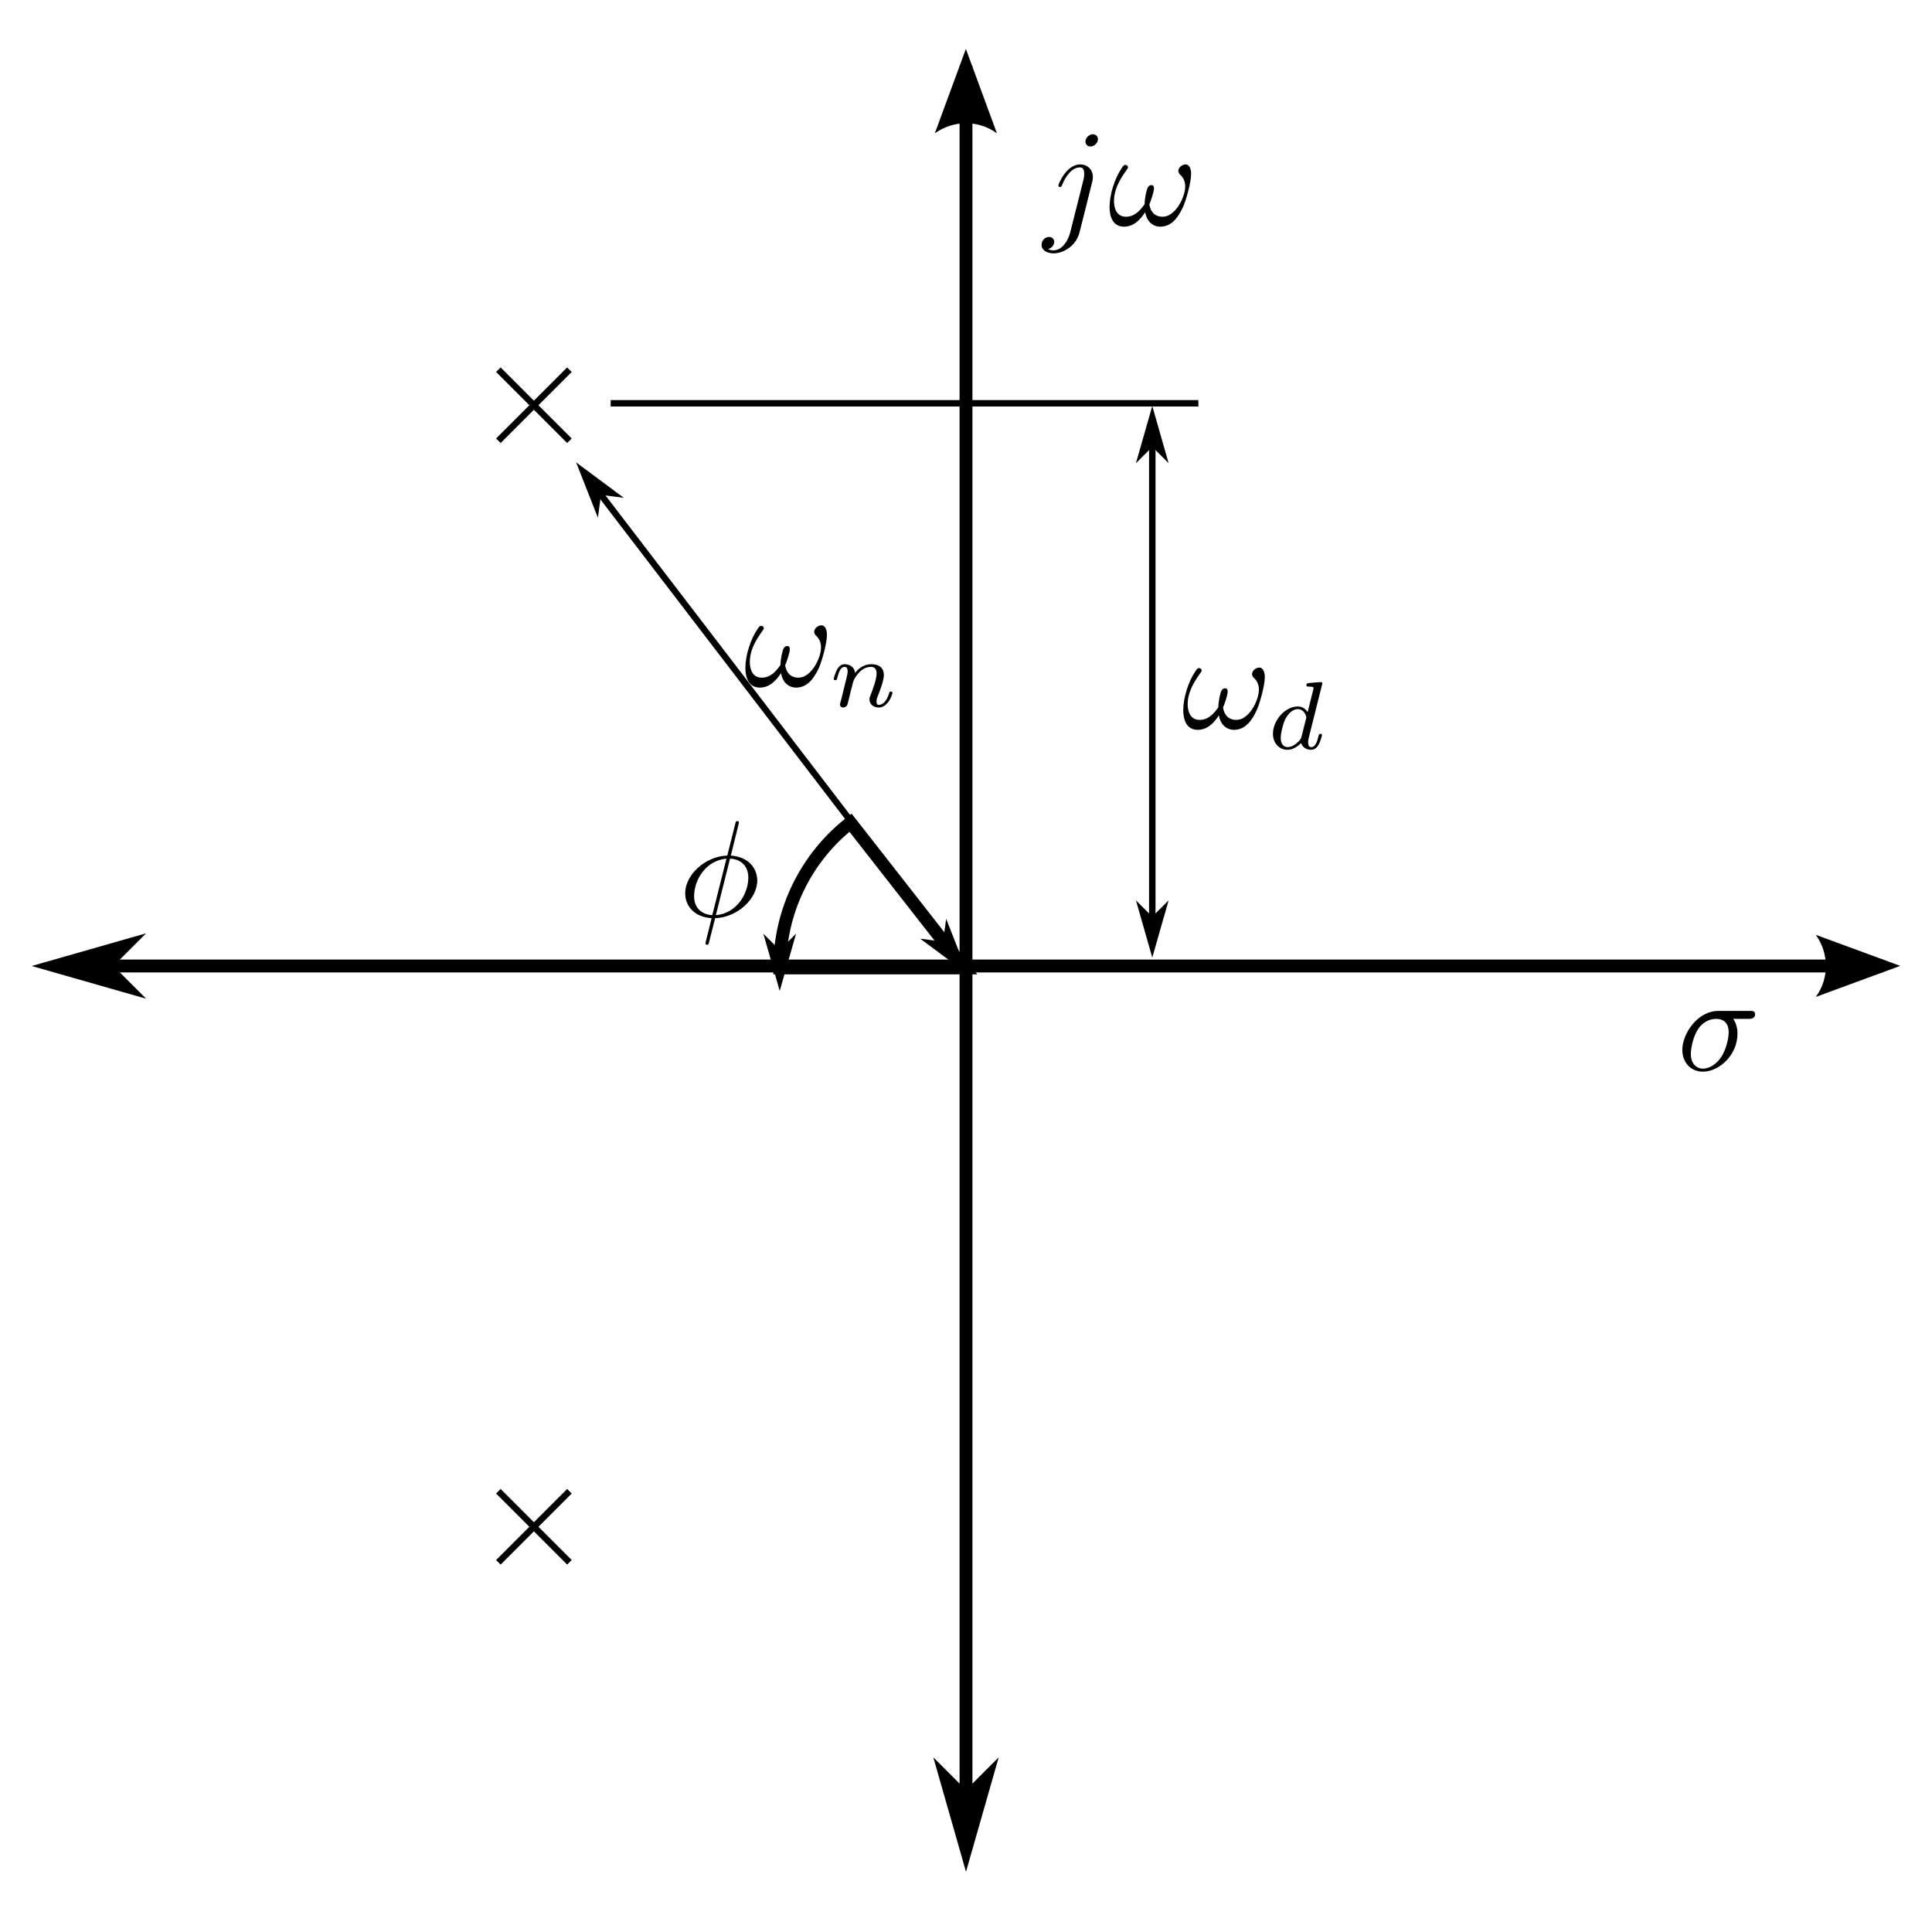
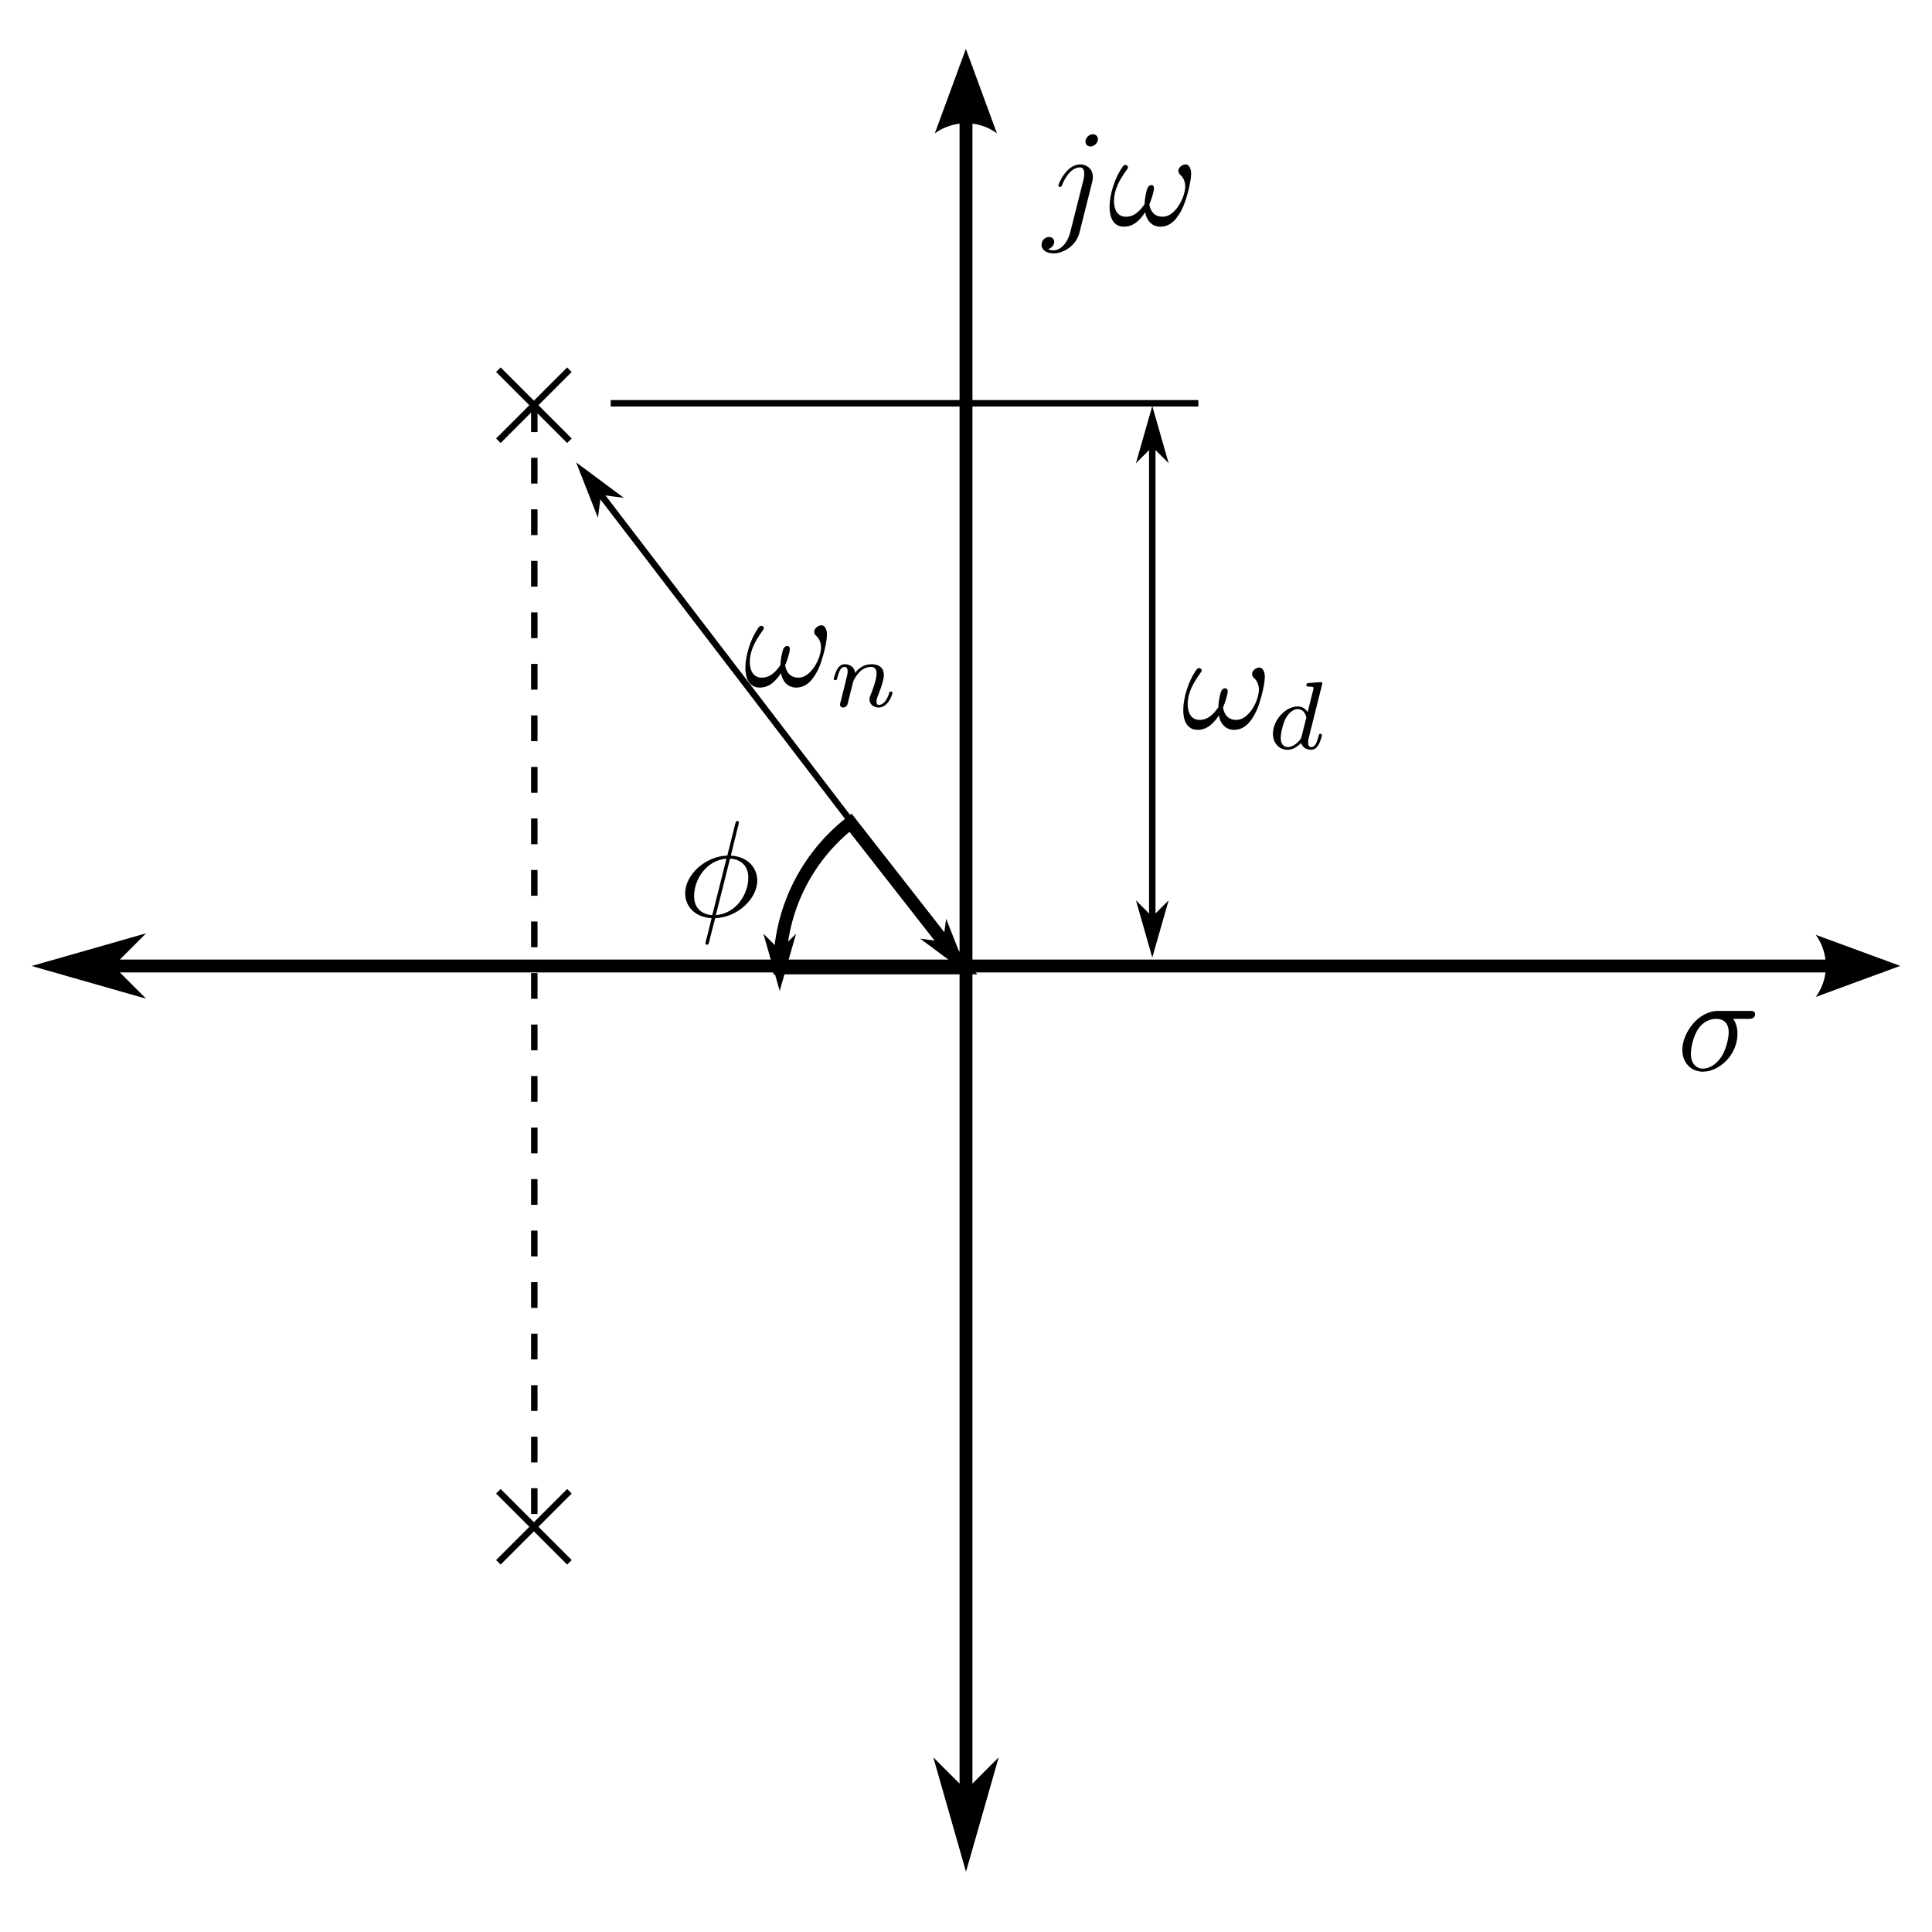
<svg xmlns="http://www.w3.org/2000/svg" width="300" height="300" id="svg2" version="1.1">
  <defs id="defs4">
    <marker orient="auto" refY="0.0" refX="0.0" id="Arrow1Send" style="overflow:visible;">
      <path id="path3776" d="M 0.0,0.0 L 5.0,-5.0 L -12.5,0.0 L 5.0,5.0 L 0.0,0.0 z " style="fill-rule:evenodd;stroke:#000000;stroke-width:1.0pt;" transform="scale(0.2) rotate(180) translate(6,0)" />
    </marker>
    <marker orient="auto" refY="0.0" refX="0.0" id="Arrow1Mend" style="overflow:visible;">
      <path id="path3770" d="M 0.0,0.0 L 5.0,-5.0 L -12.5,0.0 L 5.0,5.0 L 0.0,0.0 z " style="fill-rule:evenodd;stroke:#000000;stroke-width:1.0pt;" transform="scale(0.4) rotate(180) translate(10,0)" />
    </marker>
    <marker orient="auto" refY="0.0" refX="0.0" id="Arrow1Sstart" style="overflow:visible">
      <path id="path3773" d="M 0.0,0.0 L 5.0,-5.0 L -12.5,0.0 L 5.0,5.0 L 0.0,0.0 z " style="fill-rule:evenodd;stroke:#000000;stroke-width:1.0pt" transform="scale(0.2) translate(6,0)" />
    </marker>
    <marker style="overflow:visible;" id="Arrow2Mend" refX="0.0" refY="0.0" orient="auto">
      <path transform="scale(0.6) rotate(180) translate(0,0)" d="M 8.719,4.034 L -2.207,0.016 L 8.719,-4.002 C 6.973,-1.63 6.983,1.616 8.719,4.034 z " style="fill-rule:evenodd;stroke-width:0.625;stroke-linejoin:round;" id="path3788" />
    </marker>
    <marker style="overflow:visible" id="Arrow1Mstart" refX="0.0" refY="0.0" orient="auto">
      <path transform="scale(0.4) translate(10,0)" style="fill-rule:evenodd;stroke:#000000;stroke-width:1.0pt" d="M 0.0,0.0 L 5.0,-5.0 L -12.5,0.0 L 5.0,5.0 L 0.0,0.0 z " id="path3767" />
    </marker>
  </defs>
  <g transform="translate(0,-752.3622)" id="layer1">
    <path id="path2985" d="m 8.861,902.362 283.556,0" style="fill:none;stroke:#000000;stroke-width:2;stroke-linecap:butt;stroke-linejoin:miter;stroke-opacity:1;stroke-miterlimit:4;stroke-dasharray:none;marker-start:url(#Arrow1Mstart);marker-end:url(#Arrow2Mend)" />
    <path id="path2987" d="m 150,1039.071 0,-276.467" style="fill:none;stroke:#000000;stroke-width:2;stroke-linecap:butt;stroke-linejoin:miter;stroke-opacity:1;stroke-miterlimit:4;stroke-dasharray:none;marker-start:url(#Arrow1Mstart);marker-end:url(#Arrow2Mend)" />
    <g id="g4417" transform="translate(41.78737,736.4092)">
      <g word-spacing="normal" letter-spacing="normal" font-size-adjust="none" font-stretch="normal" font-weight="normal" font-variant="normal" font-style="normal" stroke-miterlimit="10.433" xml:space="preserve" transform="matrix(0.4285714,0,0,-0.4285714,-75,225)" id="content" style="font-style:normal;font-variant:normal;font-weight:normal;font-stretch:normal;letter-spacing:normal;word-spacing:normal;text-anchor:start;fill:none;stroke:#000000;stroke-linecap:butt;stroke-linejoin:miter;stroke-miterlimit:10.433;stroke-opacity:1;stroke-dasharray:none;stroke-dashoffset:0">
        <path id="path4420" d="m 475.3,437.34 0,0.09 -0.01,0.08 -0.01,0.09 -0.01,0.09 -0.02,0.08 -0.02,0.08 -0.03,0.09 -0.03,0.08 -0.03,0.07 -0.04,0.08 -0.04,0.08 -0.04,0.07 -0.05,0.07 -0.05,0.07 -0.06,0.07 -0.06,0.06 -0.06,0.06 -0.07,0.06 -0.07,0.05 -0.07,0.06 -0.08,0.04 -0.07,0.05 -0.09,0.04 -0.08,0.04 -0.09,0.03 -0.09,0.03 -0.1,0.03 -0.1,0.02 -0.1,0.01 -0.1,0.02 -0.11,0 -0.11,0.01 c -1.16,0 -2.64,-1.16 -2.64,-2.64 0,-1 0.69,-1.8 1.84,-1.8 1.35,0 2.69,1.3 2.69,2.64 z" style="fill:#000000;stroke-width:0" />
        <path id="path4422" d="m 465.29,403.71 -0.1,-0.35 -0.1,-0.35 -0.11,-0.34 -0.12,-0.33 -0.12,-0.33 -0.14,-0.32 -0.14,-0.31 -0.14,-0.3 -0.16,-0.3 -0.16,-0.29 -0.16,-0.28 -0.18,-0.26 -0.18,-0.26 -0.18,-0.25 -0.2,-0.24 -0.19,-0.23 -0.2,-0.22 -0.21,-0.2 -0.21,-0.19 -0.22,-0.19 -0.22,-0.16 -0.23,-0.16 -0.23,-0.14 -0.23,-0.13 -0.24,-0.12 -0.24,-0.1 -0.25,-0.08 -0.25,-0.08 -0.25,-0.05 -0.25,-0.04 -0.26,-0.03 -0.26,-0.01 c -0.3,0 -1.05,0 -1.95,0.46 1.5,0.36 2.25,1.64 2.25,2.64 0,0.79 -0.55,1.75 -1.89,1.75 -1.25,0 -2.69,-1.05 -2.69,-2.85 0,-2 1.98,-3.09 4.37,-3.09 3.49,0 8.13,2.64 9.38,7.58 l 4.58,18.23 c 0.25,1 0.25,1.69 0.25,1.85 0,2.84 -2.1,4.57 -4.58,4.57 -5.09,0 -7.92,-7.21 -7.92,-7.67 0,-0.5 0.48,-0.5 0.59,-0.5 0.45,0 0.5,0.07 0.89,1 1.25,3.05 3.55,6.08 6.28,6.08 0.71,0 1.6,-0.2 1.6,-2.28 0,-1.16 -0.16,-1.7 -0.35,-2.55 z" style="fill:#000000;stroke-width:0" />
        <path id="path4424" d="m 509.06,424.73 0,0.21 -0.01,0.2 -0.01,0.2 -0.02,0.19 -0.02,0.18 -0.03,0.18 -0.03,0.17 -0.04,0.16 -0.04,0.16 -0.04,0.16 -0.05,0.14 -0.05,0.14 -0.06,0.13 -0.06,0.13 -0.06,0.12 -0.06,0.12 -0.07,0.1 -0.07,0.1 -0.08,0.1 -0.08,0.09 -0.08,0.08 -0.08,0.07 -0.09,0.07 -0.08,0.06 -0.09,0.05 -0.1,0.05 -0.09,0.04 -0.1,0.03 -0.09,0.02 -0.1,0.02 -0.1,0.01 -0.11,0 c -1.29,0 -2.64,-1.18 -2.64,-2.34 0,-0.48 0.24,-1.03 0.74,-1.48 0.86,-0.75 1.75,-2.1 1.75,-4.19 0,-2 -0.96,-4.83 -2.49,-7.13 -1.5,-2.14 -3.34,-3.82 -5.68,-3.82 -2.85,0 -4.39,1.78 -4.83,4.46 0.54,1.3 1.69,4.49 1.69,5.9 0,0.59 -0.25,1.09 -0.9,1.09 -0.4,0 -0.95,-0.11 -1.34,-0.84 -0.55,-1 -1.16,-4.24 -1.16,-6.04 -1.64,-2.34 -3.62,-4.57 -6.76,-4.57 -3.3,0 -4.34,2.93 -4.34,5.71 0,6.24 5.09,11.47 5.09,12.11 0,0.55 -0.41,0.96 -0.95,0.96 -0.66,0 -1,-0.66 -1.3,-1.11 -2.55,-3.69 -4.44,-9.61 -4.44,-14.14 0,-3.44 1.16,-7.13 5.24,-7.13 3.53,0 5.87,2.49 7.67,5.24 0.45,-2.89 2.39,-5.24 5.48,-5.24 3.89,0 6.28,3.03 8.06,6.78 1.21,2.44 3.1,9.21 3.1,12.3 z" style="fill:#000000;stroke-width:0" />
      </g>
    </g>
    <g id="g4456" transform="translate(63.25855,814.5404)">
      <g id="g4458" transform="matrix(0.4285714,0,0,-0.4285714,-75,225)" xml:space="preserve" stroke-miterlimit="10.433" font-style="normal" font-variant="normal" font-weight="normal" font-stretch="normal" font-size-adjust="none" letter-spacing="normal" word-spacing="normal" style="font-style:normal;font-variant:normal;font-weight:normal;font-stretch:normal;letter-spacing:normal;word-spacing:normal;text-anchor:start;fill:none;stroke:#000000;stroke-linecap:butt;stroke-linejoin:miter;stroke-miterlimit:10.433;stroke-opacity:1;stroke-dasharray:none;stroke-dashoffset:0">
        <path d="m 485.66,424.73 0,0.21 -0.01,0.2 -0.01,0.2 -0.02,0.19 -0.02,0.18 -0.03,0.18 -0.03,0.17 -0.04,0.16 -0.04,0.16 -0.04,0.16 -0.05,0.14 -0.05,0.14 -0.05,0.13 -0.06,0.13 -0.07,0.12 -0.06,0.12 -0.07,0.1 -0.07,0.1 -0.08,0.1 -0.08,0.09 -0.08,0.08 -0.08,0.07 -0.08,0.07 -0.09,0.06 -0.09,0.05 -0.09,0.05 -0.1,0.04 -0.09,0.03 -0.1,0.02 -0.1,0.02 -0.1,0.01 -0.1,0 c -1.3,0 -2.64,-1.18 -2.64,-2.34 0,-0.48 0.23,-1.03 0.73,-1.48 0.86,-0.75 1.75,-2.1 1.75,-4.19 0,-2 -0.95,-4.83 -2.48,-7.13 -1.5,-2.14 -3.35,-3.82 -5.69,-3.82 -2.85,0 -4.39,1.78 -4.83,4.46 0.55,1.3 1.69,4.49 1.69,5.9 0,0.59 -0.25,1.09 -0.89,1.09 -0.41,0 -0.96,-0.11 -1.35,-0.84 -0.54,-1 -1.15,-4.24 -1.15,-6.04 -1.64,-2.34 -3.63,-4.57 -6.77,-4.57 -3.3,0 -4.34,2.93 -4.34,5.71 0,6.24 5.09,11.47 5.09,12.11 0,0.55 -0.41,0.96 -0.95,0.96 -0.66,0 -1,-0.66 -1.3,-1.11 -2.55,-3.69 -4.44,-9.61 -4.44,-14.14 0,-3.44 1.16,-7.13 5.24,-7.13 3.53,0 5.87,2.49 7.67,5.24 0.45,-2.89 2.39,-5.24 5.48,-5.24 3.89,0 6.29,3.03 8.07,6.78 1.2,2.44 3.09,9.21 3.09,12.3 z" id="path4460" style="fill:#000000;stroke-width:0" />
        <path d="m 506.37,421.9 0,0.01 0.01,0 0,0 0,0.01 0,0 0.01,0.01 0,0.01 0,0 0,0.01 0.01,0.01 0,0.01 0.01,0.02 0,0.02 0.01,0.02 0,0.02 0.01,0.02 0.01,0.02 0,0.03 0.01,0.02 0.01,0.05 0,0.02 0.01,0.02 0,0.03 0.01,0.02 0,0.02 0.01,0.02 0,0.02 0.01,0.02 0,0.02 0,0.01 0,0.01 0.01,0.01 0,0 0,0.01 0,0 0,0.01 0,0 0,0.01 0,0 0,0 0,0.01 0,0 c 0,0.19 -0.14,0.5 -0.55,0.5 -0.7,0 -3.59,-0.28 -4.46,-0.36 -0.29,-0.03 -0.77,-0.06 -0.77,-0.8 0,-0.48 0.48,-0.48 0.91,-0.48 1.67,0 1.67,-0.25 1.67,-0.53 0,-0.24 -0.06,-0.46 -0.14,-0.77 l -1.99,-7.94 c -0.73,1.14 -1.92,2.05 -3.59,2.05 v -0.97 c 2.44,0 3.11,-2.64 3.11,-3.03 0,-0.14 -0.08,-0.39 -0.11,-0.48 l -1.64,-6.52 c -0.24,-0.98 -1,-1.67 -1.77,-2.34 -0.31,-0.27 -1.72,-1.39 -3.22,-1.39 -1.28,0 -2.53,0.9 -2.53,3.37 0,1.86 1,5.69 1.82,7.08 1.59,2.8 3.37,3.31 4.34,3.31 v 0.97 c -4.45,0 -8.98,-4.91 -8.98,-9.92 0,-3.38 2.26,-5.78 5.26,-5.78 1.88,0 3.55,1.08 4.94,2.44 0.67,-2.1 2.69,-2.44 3.59,-2.44 1.25,0 2.13,0.76 2.75,1.84 0.77,1.36 1.22,3.35 1.22,3.49 0,0.45 -0.45,0.45 -0.55,0.45 -0.5,0 -0.53,-0.14 -0.76,-1.08 -0.42,-1.67 -1.1,-3.73 -2.55,-3.73 -0.9,0 -1.15,0.76 -1.15,1.7 0,0.67 0.07,0.98 0.17,1.44 z" id="path4462" style="fill:#000000;stroke-width:0" />
      </g>
    </g>
    <g id="g4502" transform="translate(-4.733502,807.9798)">
      <g word-spacing="normal" letter-spacing="normal" font-size-adjust="none" font-stretch="normal" font-weight="normal" font-variant="normal" font-style="normal" stroke-miterlimit="10.433" xml:space="preserve" transform="matrix(0.4285714,0,0,-0.4285714,-75,225)" id="g4504" style="font-style:normal;font-variant:normal;font-weight:normal;font-stretch:normal;letter-spacing:normal;word-spacing:normal;text-anchor:start;fill:none;stroke:#000000;stroke-linecap:butt;stroke-linejoin:miter;stroke-miterlimit:10.433;stroke-opacity:1;stroke-dasharray:none;stroke-dashoffset:0">
        <path id="path4506" d="m 485.66,424.73 0,0.21 -0.01,0.2 -0.01,0.2 -0.02,0.19 -0.02,0.18 -0.03,0.18 -0.03,0.17 -0.04,0.16 -0.04,0.16 -0.04,0.16 -0.05,0.14 -0.05,0.14 -0.05,0.13 -0.06,0.13 -0.07,0.12 -0.06,0.12 -0.07,0.1 -0.07,0.1 -0.08,0.1 -0.08,0.09 -0.08,0.08 -0.08,0.07 -0.08,0.07 -0.09,0.06 -0.09,0.05 -0.09,0.05 -0.1,0.04 -0.09,0.03 -0.1,0.02 -0.1,0.02 -0.1,0.01 -0.1,0 c -1.3,0 -2.64,-1.18 -2.64,-2.34 0,-0.48 0.23,-1.03 0.73,-1.48 0.86,-0.75 1.75,-2.1 1.75,-4.19 0,-2 -0.95,-4.83 -2.48,-7.13 -1.5,-2.14 -3.35,-3.82 -5.69,-3.82 -2.85,0 -4.39,1.78 -4.83,4.46 0.55,1.3 1.69,4.49 1.69,5.9 0,0.59 -0.25,1.09 -0.89,1.09 -0.41,0 -0.96,-0.11 -1.35,-0.84 -0.54,-1 -1.15,-4.24 -1.15,-6.04 -1.64,-2.34 -3.63,-4.57 -6.77,-4.57 -3.3,0 -4.34,2.93 -4.34,5.71 0,6.24 5.09,11.47 5.09,12.11 0,0.55 -0.41,0.96 -0.95,0.96 -0.66,0 -1,-0.66 -1.3,-1.11 -2.55,-3.69 -4.44,-9.61 -4.44,-14.14 0,-3.44 1.16,-7.13 5.24,-7.13 3.53,0 5.87,2.49 7.67,5.24 0.45,-2.89 2.39,-5.24 5.48,-5.24 3.89,0 6.29,3.03 8.07,6.78 1.2,2.44 3.09,9.21 3.09,12.3 z" style="fill:#000000;stroke-width:0" />
        <path id="path4508" d="m 490.73,400.95 -0.01,-0.04 -0.02,-0.05 -0.01,-0.04 -0.01,-0.05 -0.02,-0.05 -0.01,-0.06 -0.02,-0.05 -0.01,-0.05 -0.03,-0.11 -0.03,-0.11 -0.03,-0.12 -0.02,-0.1 -0.02,-0.06 -0.01,-0.05 -0.01,-0.05 -0.01,-0.05 -0.01,-0.05 -0.01,-0.04 -0.01,-0.05 -0.01,-0.04 -0.01,-0.03 0,-0.04 -0.01,-0.03 0,-0.03 -0.01,-0.02 0,-0.02 0,-0.01 0,-0.01 0,-0.01 0,0 c 0,-0.77 0.62,-1.11 1.18,-1.11 0.63,0 1.18,0.45 1.36,0.76 0.18,0.32 0.46,1.43 0.63,2.16 0.17,0.66 0.55,2.27 0.76,3.14 0.21,0.77 0.43,1.53 0.6,2.33 0.37,1.44 0.45,1.7 1.45,3.14 0.99,1.39 2.63,3.2 5.24,3.2 2.01,0 2.04,-1.78 2.04,-2.44 0,-2.09 -1.48,-5.95 -2.04,-7.42 -0.4,-0.98 -0.54,-1.29 -0.54,-1.89 0,-1.84 1.55,-2.98 3.32,-2.98 3.48,0 5.01,4.79 5.01,5.33 0,0.45 -0.45,0.45 -0.54,0.45 -0.5,0 -0.54,-0.2 -0.68,-0.59 -0.79,-2.79 -2.29,-4.22 -3.68,-4.22 -0.74,0 -0.88,0.48 -0.88,1.22 0,0.79 0.17,1.25 0.8,2.82 0.42,1.08 1.86,4.77 1.86,6.72 0,3.39 -2.69,3.97 -4.53,3.97 -2.89,0 -4.85,-1.76 -5.89,-3.16 -0.25,2.4 -2.3,3.16 -3.74,3.16 -1.5,0 -2.3,-1.08 -2.75,-1.87 -0.76,-1.29 -1.25,-3.29 -1.25,-3.46 0,-0.45 0.49,-0.45 0.59,-0.45 0.49,0 0.52,0.11 0.77,1.05 0.52,2.06 1.19,3.76 2.55,3.76 0.9,0 1.14,-0.76 1.14,-1.7 0,-0.67 -0.31,-1.95 -0.56,-2.89 -0.24,-0.95 -0.58,-2.38 -0.77,-3.14 z" style="fill:#000000;stroke-width:0" />
      </g>
    </g>
    <g id="g4556" transform="translate(140.1969,867.6219)">
      <g id="g4558" transform="matrix(0.4285714,0,0,-0.4285714,-75,225)" xml:space="preserve" stroke-miterlimit="10.433" font-style="normal" font-variant="normal" font-weight="normal" font-stretch="normal" font-size-adjust="none" letter-spacing="normal" word-spacing="normal" style="font-style:normal;font-variant:normal;font-weight:normal;font-stretch:normal;letter-spacing:normal;word-spacing:normal;text-anchor:start;fill:none;stroke:#000000;stroke-linecap:butt;stroke-linejoin:miter;stroke-miterlimit:10.433;stroke-opacity:1;stroke-dasharray:none;stroke-dashoffset:0">
        <path d="m 481.33,424.78 0.07,0 0.07,0 0.07,0 0.08,0 0.09,0 0.09,0.01 0.09,0 0.09,0.01 0.1,0.01 0.1,0.02 0.1,0.02 0.11,0.02 0.1,0.02 0.1,0.03 0.1,0.03 0.1,0.04 0.1,0.04 0.1,0.05 0.09,0.05 0.09,0.06 0.08,0.07 0.08,0.07 0.04,0.04 0.04,0.04 0.03,0.04 0.04,0.05 0.03,0.04 0.03,0.05 0.03,0.05 0.03,0.05 0.03,0.05 0.02,0.06 0.02,0.06 0.02,0.06 0.02,0.06 0.02,0.06 0.01,0.07 0.01,0.07 0.01,0.07 0,0.08 0.01,0.07 0,0.08 c 0,1.19 -1.05,1.19 -1.94,1.19 h -11.36 c -7.53,0 -13.06,-8.22 -13.06,-14.14 0,-4.39 2.94,-7.88 7.47,-7.88 l 0.06,1.1 c -2.45,0 -4.44,1.79 -4.44,5.37 0,1.5 0.6,5.59 2.35,8.53 2.09,3.44 5.08,4.13 6.76,4.13 4.19,0 4.6,-3.28 4.6,-4.83 0,-2.34 -1,-6.42 -2.69,-8.97 -1.95,-2.94 -4.64,-4.23 -6.58,-4.23 h 0 l -0.06,-1.1 c 5.89,0 12.51,6.03 12.51,13.71 0,0.84 0,3.23 -1.54,5.42 z" id="path4560" style="fill:#000000;stroke-width:0" />
      </g>
    </g>
    <g id="g4614" transform="translate(-14.87267,843.765)">
      <g word-spacing="normal" letter-spacing="normal" font-size-adjust="none" font-stretch="normal" font-weight="normal" font-variant="normal" font-style="normal" stroke-miterlimit="10.433" xml:space="preserve" transform="matrix(0.4285714,0,0,-0.4285714,-75,225)" id="g4616" style="font-style:normal;font-variant:normal;font-weight:normal;font-stretch:normal;letter-spacing:normal;word-spacing:normal;text-anchor:start;fill:none;stroke:#000000;stroke-linecap:butt;stroke-linejoin:miter;stroke-miterlimit:10.433;stroke-opacity:1;stroke-dasharray:none;stroke-dashoffset:0">
        <path id="path4618" d="m 477.29,439.57 0,0.01 0,0.01 0,0 0,0.01 0,0.01 0,0.01 0,0 0,0.01 0.01,0.02 0,0.03 0,0.02 0.01,0.02 0.01,0.03 0,0.03 0.01,0.02 0,0.03 0.01,0.03 0.01,0.03 0.01,0.06 0.02,0.06 0,0.03 0.01,0.02 0.01,0.03 0,0.03 0.01,0.02 0.01,0.02 0,0.02 0.01,0.02 0,0.01 0,0.01 0,0.01 0,0.01 0.01,0 0,0.01 0,0.01 0,0 0,0.01 0,0 0,0 0,0.01 c 0,0.04 0,0.5 -0.59,0.5 -0.5,0 -0.55,-0.16 -0.75,-1 l -2.89,-11.5 c -7.92,-0.25 -15.25,-6.88 -15.25,-13.66 0,-4.73 3.48,-8.67 9.56,-9.01 l 0.25,1.09 c -2.98,0.14 -6.58,1.89 -6.58,6.87 0,5.99 4.3,12.96 11.72,13.6 l -5.14,-20.47 -0.25,-1.09 c -0.39,-1.55 -0.73,-3.15 -1.14,-4.69 -0.59,-2.35 -1.09,-4.24 -1.09,-4.39 0,-0.49 0.34,-0.55 0.59,-0.55 0.25,0 0.36,0.06 0.5,0.2 0.09,0.1 0.41,1.3 0.55,2 l 1.89,7.43 0.25,1.09 5.14,20.47 c 3.78,-0.19 6.62,-2.49 6.62,-6.88 0,-5.87 -4.28,-13 -11.76,-13.59 l -0.25,-1.09 c 8.03,0.25 15.25,6.96 15.25,13.64 0,3.93 -2.64,8.53 -9.57,9.03 z" style="fill:#000000;stroke-width:0" />
      </g>
    </g>
    <path style="fill:none;stroke:#000000;stroke-width:1px;stroke-linecap:butt;stroke-linejoin:miter;stroke-opacity:1;marker-start:url(#Arrow1Mstart);marker-end:url(#Arrow1Mend)" d="M 149.105,149.702 90.656,73.36" id="path4648" transform="translate(0,752.3622)" />
    <g id="g4698" transform="translate(20.87475,16.99802)">
      <g transform="translate(17.29622,3.578529)" id="g4670">
-         <path style="fill:none;stroke:#000000;stroke-width:1px;stroke-linecap:butt;stroke-linejoin:miter;stroke-opacity:1" d="M 39.215,789.191 50.249,800.225" id="path4650" />
-         <path style="fill:none;stroke:#000000;stroke-width:1px;stroke-linecap:butt;stroke-linejoin:miter;stroke-opacity:1" d="M 50.249,789.191 39.215,800.225" id="path4650-4" />
+         <g id="g3024">
+           <path id="path4650" d="M 39.215,789.191 50.249,800.225" style="fill:none;stroke:#000000;stroke-width:1px;stroke-linecap:butt;stroke-linejoin:miter;stroke-opacity:1" />
+           <path id="path4650-4" d="M 50.249,789.191 39.215,800.225" style="fill:none;stroke:#000000;stroke-width:1px;stroke-linecap:butt;stroke-linejoin:miter;stroke-opacity:1" />
+         </g>
      </g>
      <g id="g4670-7" transform="translate(17.29622,177.7336)">
-         <path style="fill:none;stroke:#000000;stroke-width:1px;stroke-linecap:butt;stroke-linejoin:miter;stroke-opacity:1" d="M 39.215,789.191 50.249,800.225" id="path4650-1" />
-         <path style="fill:none;stroke:#000000;stroke-width:1px;stroke-linecap:butt;stroke-linejoin:miter;stroke-opacity:1" d="M 50.249,789.191 39.215,800.225" id="path4650-4-1" />
+         <g id="g3028">
+           <path id="path4650-1" d="M 39.215,789.191 50.249,800.225" style="fill:none;stroke:#000000;stroke-width:1px;stroke-linecap:butt;stroke-linejoin:miter;stroke-opacity:1" />
+           <path id="path4650-4-1" d="M 50.249,789.191 39.215,800.225" style="fill:none;stroke:#000000;stroke-width:1px;stroke-linecap:butt;stroke-linejoin:miter;stroke-opacity:1" />
+         </g>
      </g>
    </g>
    <path style="fill:none;stroke:#000000;stroke-width:1px;stroke-linecap:butt;stroke-linejoin:miter;stroke-opacity:1" d="m 94.831,62.624 91.252,0" id="path4706" transform="translate(0,752.3622)" />
    <path style="fill:none;stroke:#000000;stroke-width:1px;stroke-linecap:butt;stroke-linejoin:miter;stroke-opacity:1;marker-start:url(#Arrow1Mstart);marker-end:url(#Arrow1Mend)" d="m 178.926,65.01 0,81.71" id="path4708" transform="translate(0,752.3622)" />
-     <path style="fill:none;fill-opacity:1;stroke:#000000;stroke-width:2;stroke-miterlimit:4;stroke-opacity:1;stroke-dasharray:none;stroke-dashoffset:0;marker-start:url(#Arrow1Sstart);marker-end:none" id="path5652" d="m 121.074,150.298 a 28.628,28.628 0 0 1 10.992,-22.551 l 17.636,22.551 z" transform="translate(0,752.3622)" />
+     <path style="fill:none;fill-opacity:1;stroke:#000000;stroke-width:2;stroke-miterlimit:4;stroke-opacity:1;stroke-dasharray:none;stroke-dashoffset:0;marker-start:url(#Arrow1Sstart);marker-end:none" id="path5652" d="m 121.074,150.298 c 0,-8.808 4.054,-17.125 10.992,-22.551 l 17.636,22.551 z" transform="translate(0,752.3622)" />
+     <path style="fill:none;stroke:#000000;stroke-width:1;stroke-linecap:butt;stroke-linejoin:miter;stroke-opacity:1;stroke-miterlimit:4;stroke-dasharray:4,4;stroke-dashoffset:0" d="m 82.965,815.452 0,175.248" id="path3032" />
  </g>
</svg>
